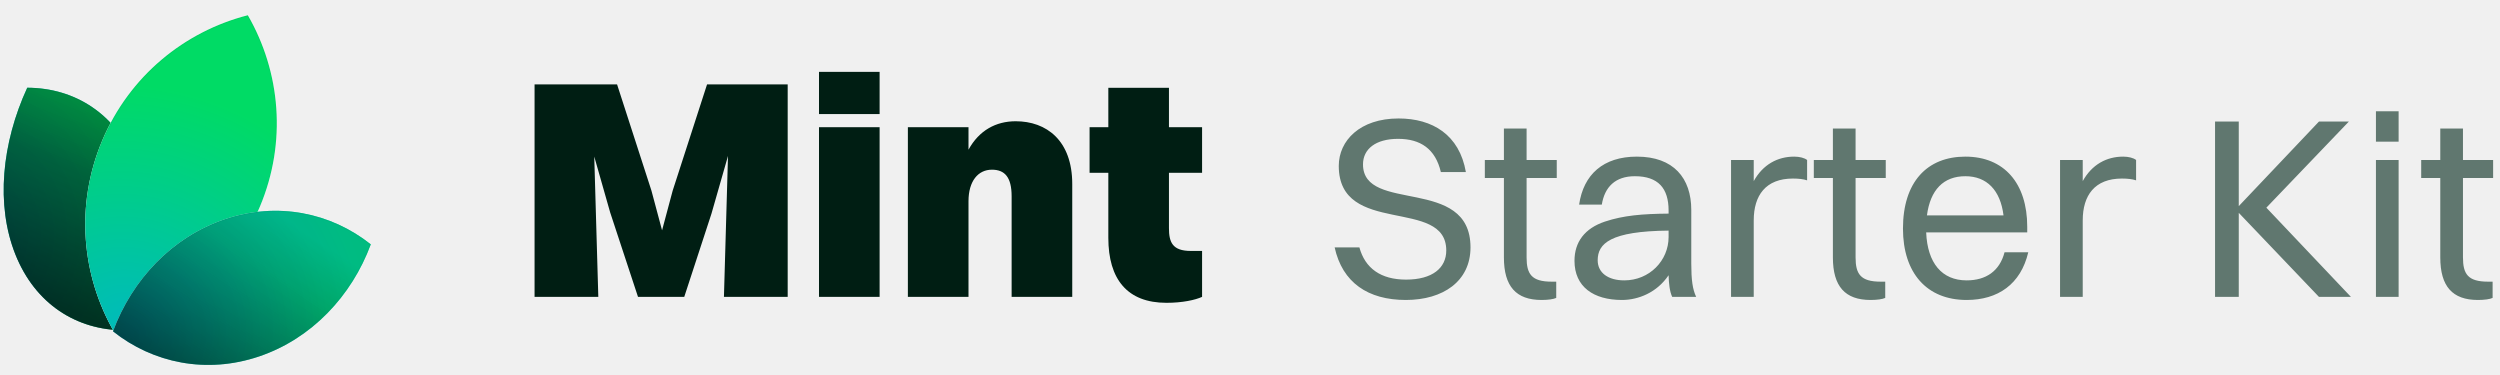
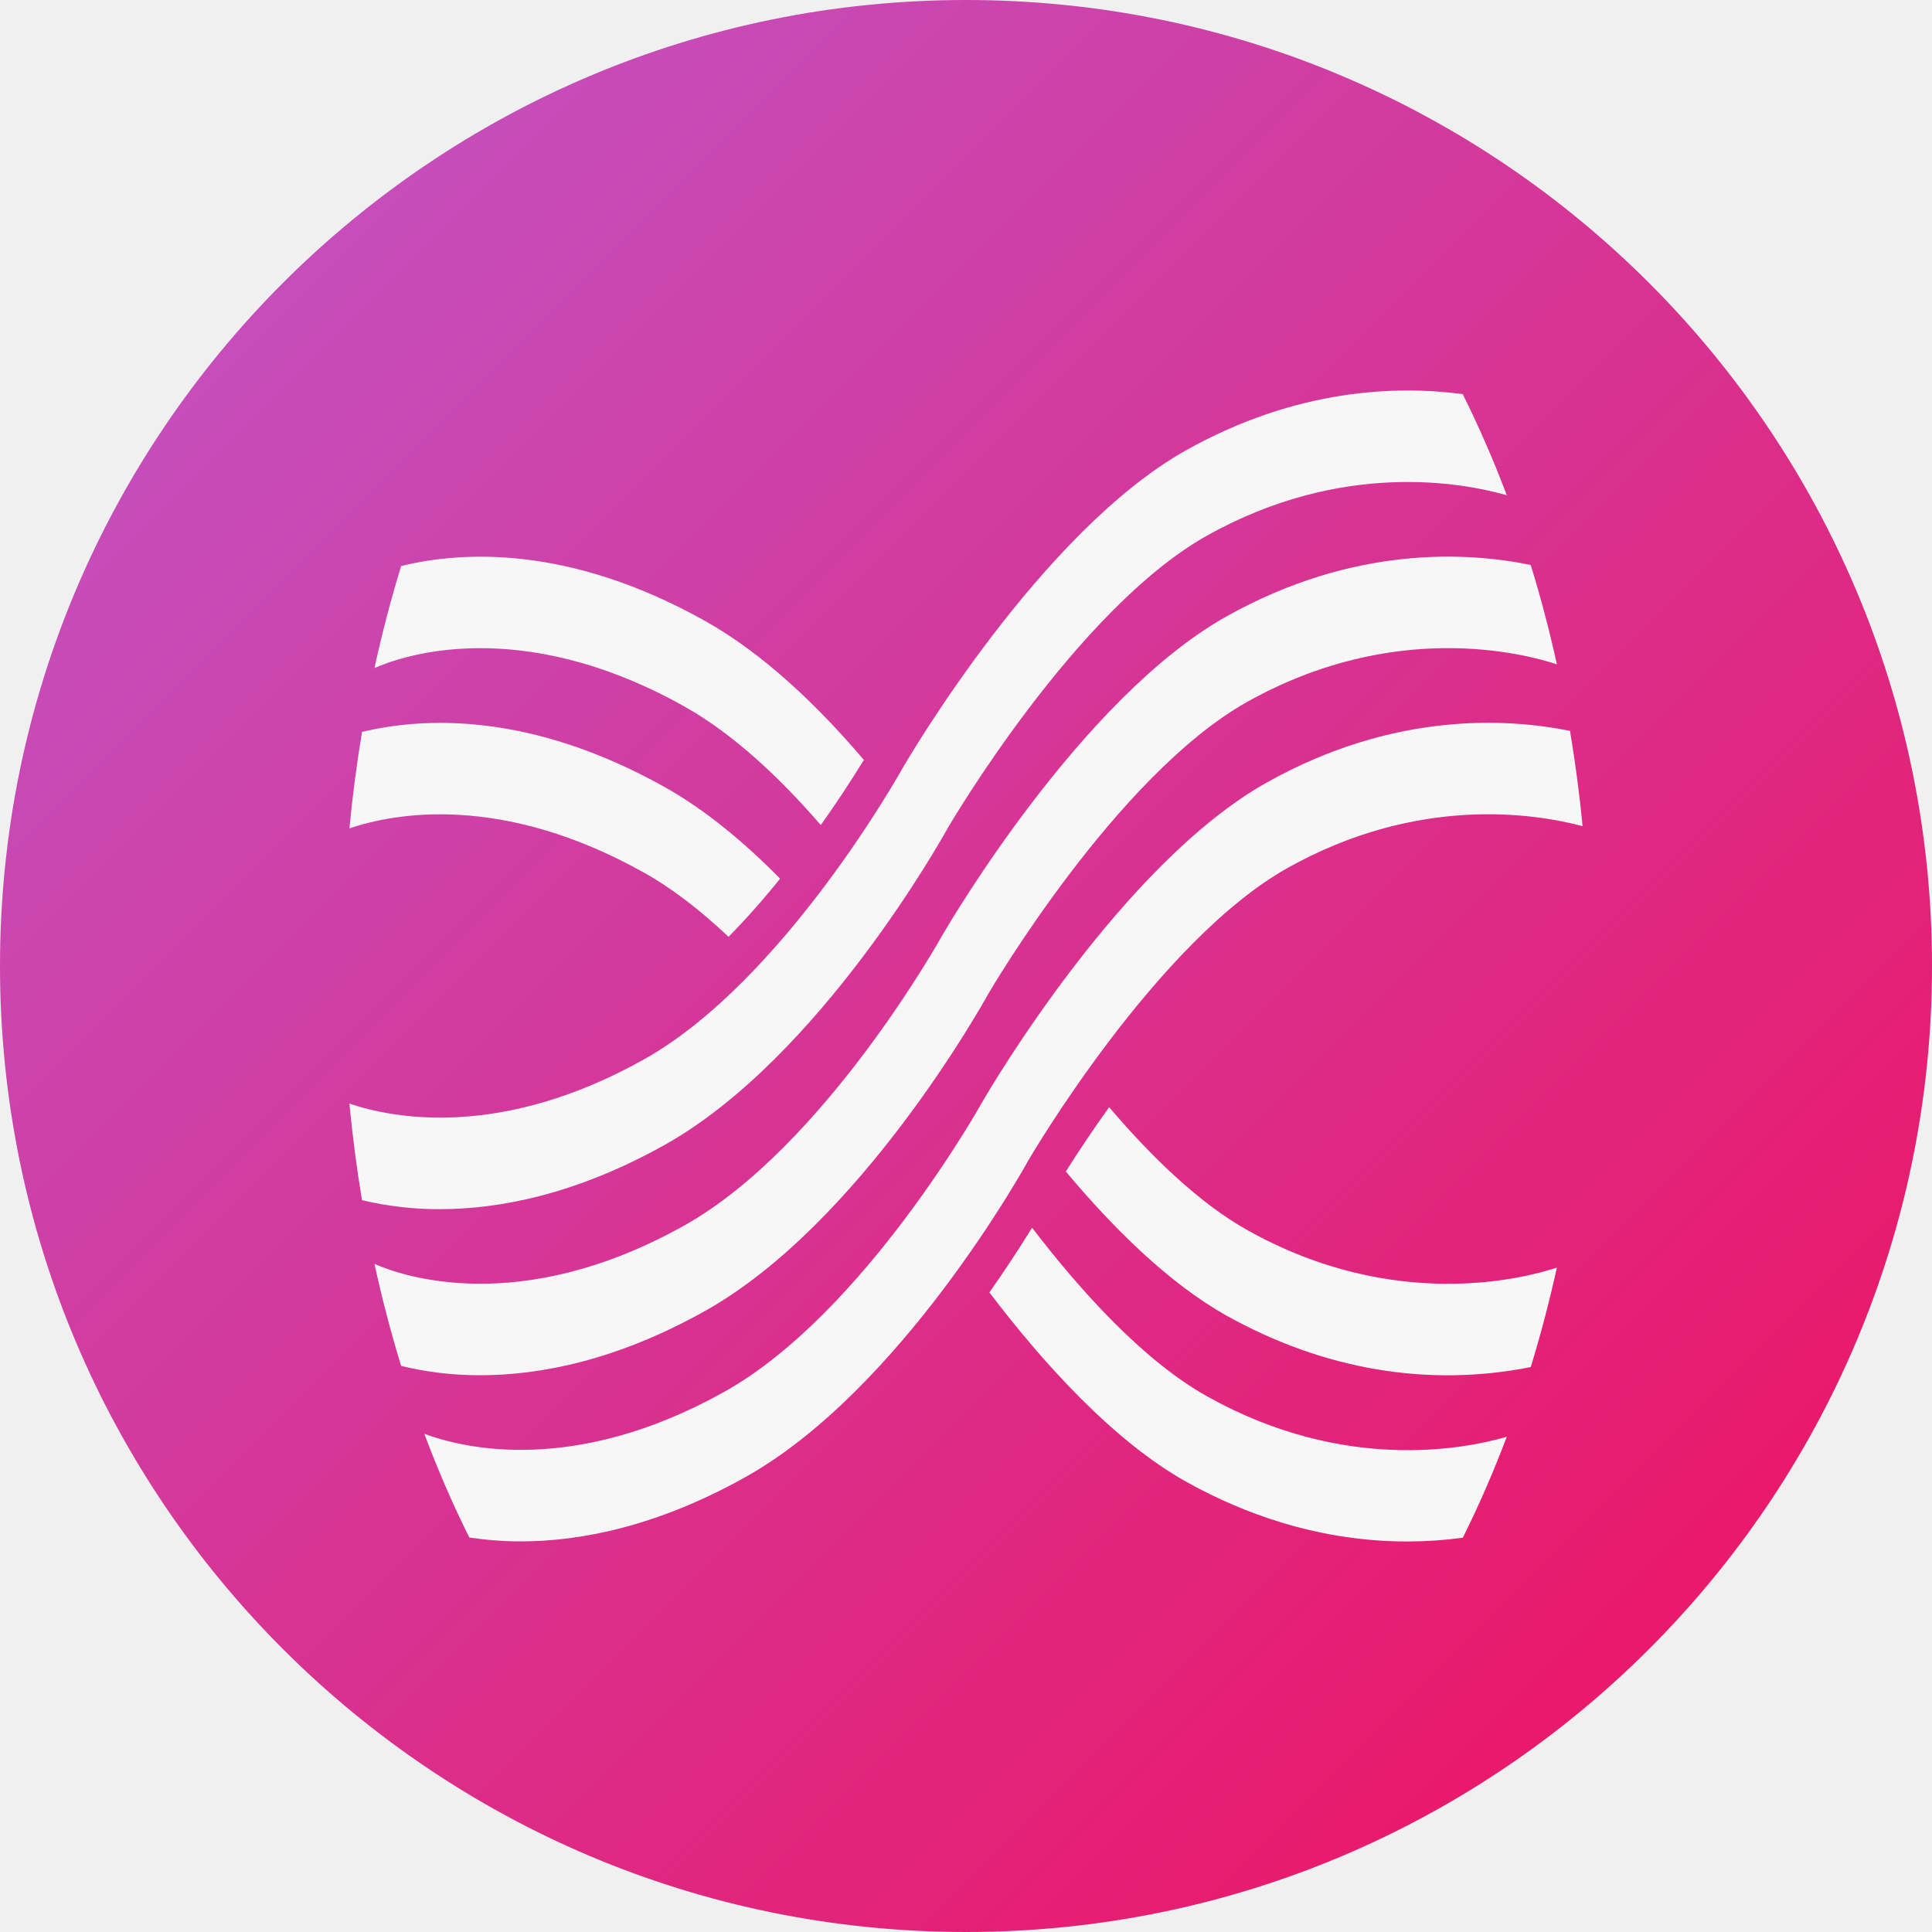
- <svg xmlns="http://www.w3.org/2000/svg" width="160" height="24" viewBox="0 0 160 24" fill="none">
-   <path d="M7.953 21.139C4.896 21.13 2.255 19.458 0.987 16.29C-0.28 13.121 0.109 9.163 1.744 5.615C4.801 5.624 7.442 7.296 8.71 10.465C9.977 13.633 9.588 17.591 7.953 21.139Z" fill="white" />
-   <path d="M7.953 21.139C4.896 21.13 2.255 19.458 0.987 16.29C-0.28 13.121 0.109 9.163 1.744 5.615C4.801 5.624 7.442 7.296 8.71 10.465C9.977 13.633 9.588 17.591 7.953 21.139Z" fill="url(#paint0_radial_115_86)" />
-   <path d="M7.953 21.139C4.896 21.13 2.255 19.458 0.987 16.29C-0.28 13.121 0.109 9.163 1.744 5.615C4.801 5.624 7.442 7.296 8.71 10.465C9.977 13.633 9.588 17.591 7.953 21.139Z" fill="black" fill-opacity="0.5" style="mix-blend-mode:hard-light" />
-   <path d="M7.953 21.139C4.896 21.13 2.255 19.458 0.987 16.29C-0.28 13.121 0.109 9.163 1.744 5.615C4.801 5.624 7.442 7.296 8.71 10.465C9.977 13.633 9.588 17.591 7.953 21.139Z" fill="url(#paint1_linear_115_86)" fill-opacity="0.5" style="mix-blend-mode:hard-light" />
-   <path d="M7.935 21.111C4.897 21.096 2.274 19.431 1.013 16.279C-0.248 13.124 0.136 9.182 1.762 5.643C4.8 5.659 7.423 7.324 8.684 10.476C9.945 13.63 9.561 17.572 7.935 21.111Z" stroke="url(#paint2_linear_115_86)" stroke-opacity="0.05" stroke-width="0.056" />
-   <path d="M7.31 21.257C11.354 20.221 14.884 17.375 16.628 13.236C18.373 9.097 17.945 4.587 15.86 0.976C11.816 2.012 8.287 4.858 6.542 8.998C4.797 13.137 5.225 17.646 7.31 21.257Z" fill="white" />
-   <path d="M7.31 21.257C11.354 20.221 14.884 17.375 16.628 13.236C18.373 9.097 17.945 4.587 15.86 0.976C11.816 2.012 8.287 4.858 6.542 8.998C4.797 13.137 5.225 17.646 7.31 21.257Z" fill="url(#paint3_radial_115_86)" />
-   <path d="M16.602 13.225C14.864 17.349 11.351 20.187 7.324 21.225C5.253 17.624 4.829 13.132 6.568 9.009C8.306 4.885 11.819 2.047 15.846 1.009C17.918 4.61 18.341 9.101 16.602 13.225Z" stroke="url(#paint4_linear_115_86)" stroke-opacity="0.05" stroke-width="0.056" />
-   <path d="M7.234 21.207C9.789 23.237 13.21 23.951 16.577 22.814C19.944 21.677 22.506 18.945 23.73 15.638C21.175 13.608 17.754 12.894 14.387 14.031C11.02 15.168 8.458 17.901 7.234 21.207Z" fill="white" />
-   <path d="M7.234 21.207C9.789 23.237 13.21 23.951 16.577 22.814C19.944 21.677 22.506 18.945 23.73 15.638C21.175 13.608 17.754 12.894 14.387 14.031C11.02 15.168 8.458 17.901 7.234 21.207Z" fill="url(#paint5_radial_115_86)" />
-   <path d="M7.234 21.207C9.789 23.237 13.21 23.951 16.577 22.814C19.944 21.677 22.506 18.945 23.73 15.638C21.175 13.608 17.754 12.894 14.387 14.031C11.02 15.168 8.458 17.901 7.234 21.207Z" fill="black" fill-opacity="0.2" style="mix-blend-mode:hard-light" />
-   <path d="M7.234 21.207C9.789 23.237 13.21 23.951 16.577 22.814C19.944 21.677 22.506 18.945 23.73 15.638C21.175 13.608 17.754 12.894 14.387 14.031C11.02 15.168 8.458 17.901 7.234 21.207Z" fill="url(#paint6_linear_115_86)" fill-opacity="0.5" style="mix-blend-mode:hard-light" />
-   <path d="M16.568 22.787C13.218 23.918 9.814 23.212 7.267 21.198C8.492 17.907 11.044 15.189 14.396 14.058C17.747 12.927 21.15 13.633 23.697 15.648C22.472 18.938 19.92 21.656 16.568 22.787Z" stroke="url(#paint7_linear_115_86)" stroke-opacity="0.05" stroke-width="0.056" />
-   <path d="M34.212 19V5.4H39.492L41.692 12.2L42.372 14.74L43.052 12.2L45.252 5.4H50.412V19H46.332L46.592 9.98L45.532 13.68L43.792 19H40.832L39.052 13.6L38.032 10.02L38.292 19H34.212ZM52.416 7.3V4.6H56.295V7.3H52.416ZM52.416 19V8.14H56.295V19H52.416ZM58.104 19V8.14H61.984V9.58C62.664 8.34 63.744 7.76 65.004 7.76C66.964 7.76 68.624 8.98 68.624 11.78V19H64.744V12.56C64.744 11.34 64.304 10.86 63.484 10.86C62.604 10.86 61.984 11.58 61.984 12.88V19H58.104ZM70.933 15.22V11.06H69.733V8.14H70.933V5.62H74.813V8.14H76.933V11.06H74.813V14.6C74.813 15.5 75.033 16.06 76.213 16.06H76.933V19C76.493 19.2 75.673 19.38 74.653 19.38C72.153 19.38 70.933 17.88 70.933 15.22Z" fill="#001E13" />
-   <path d="M87.232 10.519C87.232 13.687 94.112 11.229 94.112 15.832C94.112 17.994 92.364 19.198 89.971 19.198C87.562 19.198 85.912 18.093 85.417 15.832H87.001C87.364 17.169 88.371 17.895 89.987 17.895C91.671 17.895 92.561 17.152 92.561 16.03C92.561 12.598 85.681 15.155 85.681 10.618C85.681 9.001 87.034 7.582 89.509 7.582C91.671 7.582 93.403 8.621 93.816 11.014H92.215C91.868 9.529 90.912 8.886 89.476 8.886C88.057 8.886 87.232 9.529 87.232 10.519ZM96.25 16.476V11.393H95.029V10.239H96.25V8.226H97.702V10.239H99.632V11.393H97.702V16.476C97.702 17.532 98.015 18.026 99.302 18.026H99.599V19.066C99.434 19.148 99.071 19.198 98.659 19.198C97.025 19.198 96.25 18.323 96.25 16.476ZM102.516 13.093H101.064C101.345 11.162 102.615 10.024 104.76 10.024C107.103 10.024 108.242 11.393 108.242 13.44V16.888C108.242 17.895 108.324 18.521 108.555 19H107.021C106.856 18.654 106.806 18.142 106.79 17.614C106.047 18.72 104.859 19.198 103.803 19.198C101.988 19.198 100.767 18.357 100.767 16.69C100.767 15.486 101.427 14.611 102.714 14.182C103.902 13.786 105.107 13.687 106.79 13.671V13.473C106.79 12.053 106.13 11.278 104.628 11.278C103.374 11.278 102.698 11.971 102.516 13.093ZM102.252 16.657C102.252 17.465 102.929 17.944 103.952 17.944C105.569 17.944 106.79 16.674 106.79 15.172V14.759C103.061 14.793 102.252 15.585 102.252 16.657ZM110.787 19V10.239H112.239V11.591C112.833 10.519 113.774 10.024 114.83 10.024C115.176 10.024 115.49 10.107 115.655 10.239V11.542C115.407 11.46 115.094 11.427 114.747 11.427C112.998 11.427 112.239 12.515 112.239 14.1V19H110.787ZM117.305 16.476V11.393H116.084V10.239H117.305V8.226H118.757V10.239H120.688V11.393H118.757V16.476C118.757 17.532 119.071 18.026 120.358 18.026H120.655V19.066C120.49 19.148 120.127 19.198 119.714 19.198C118.081 19.198 117.305 18.323 117.305 16.476ZM129.809 16.145C129.33 18.192 127.862 19.198 125.865 19.198C123.324 19.198 121.79 17.482 121.79 14.627C121.79 11.658 123.324 10.024 125.783 10.024C128.258 10.024 129.743 11.723 129.743 14.512V14.875H123.275C123.357 16.838 124.281 17.944 125.865 17.944C127.103 17.944 127.977 17.35 128.291 16.145H129.809ZM125.783 11.278C124.38 11.278 123.539 12.152 123.324 13.786H128.225C128.027 12.169 127.152 11.278 125.783 11.278ZM131.843 19V10.239H133.295V11.591C133.889 10.519 134.829 10.024 135.885 10.024C136.232 10.024 136.545 10.107 136.71 10.239V11.542C136.463 11.46 136.149 11.427 135.803 11.427C134.054 11.427 133.295 12.515 133.295 14.1V19H131.843ZM141.763 19V7.78H143.281V13.192L148.413 7.78H150.327L145.047 13.291L150.459 19H148.413L143.281 13.621V19H141.763ZM152.06 9.067V7.12H153.512V9.067H152.06ZM152.06 19V10.239H153.512V19H152.06ZM156.178 16.476V11.393H154.957V10.239H156.178V8.226H157.63V10.239H159.56V11.393H157.63V16.476C157.63 17.532 157.943 18.026 159.23 18.026H159.527V19.066C159.362 19.148 158.999 19.198 158.587 19.198C156.953 19.198 156.178 18.323 156.178 16.476Z" fill="#002719" fill-opacity="0.6" />
-   <defs>
-     <radialGradient id="paint0_radial_115_86" cx="0" cy="0" r="1" gradientUnits="userSpaceOnUse" gradientTransform="translate(-3.00503 15.023) rotate(-10.029) scale(17.9572 17.784)">
-       <stop stop-color="#00B0BB" />
-       <stop offset="1" stop-color="#00DB65" />
-     </radialGradient>
-     <linearGradient id="paint1_linear_115_86" x1="7.39" y1="4.813" x2="1.63" y2="18.689" gradientUnits="userSpaceOnUse">
-       <stop stop-color="#18E299" />
-       <stop offset="1" />
-     </linearGradient>
-     <linearGradient id="paint2_linear_115_86" x1="7.948" y1="8.016" x2="1.761" y2="18.746" gradientUnits="userSpaceOnUse">
-       <stop />
-       <stop offset="1" stop-opacity="0" />
-     </linearGradient>
-     <radialGradient id="paint3_radial_115_86" cx="0" cy="0" r="1" gradientUnits="userSpaceOnUse" gradientTransform="translate(8.11404 20.8822) rotate(-75.7542) scale(21.6246 23.7772)">
-       <stop stop-color="#00BBBB" />
-       <stop offset="0.713" stop-color="#00DB65" />
-     </radialGradient>
-     <linearGradient id="paint4_linear_115_86" x1="7.602" y1="5.871" x2="15.556" y2="16.372" gradientUnits="userSpaceOnUse">
-       <stop />
-       <stop offset="1" stop-opacity="0" />
-     </linearGradient>
-     <radialGradient id="paint5_radial_115_86" cx="0" cy="0" r="1" gradientUnits="userSpaceOnUse" gradientTransform="translate(7.84537 21.5181) rotate(-20.3525) scale(18.5603 17.32)">
-       <stop stop-color="#00B0BB" />
-       <stop offset="1" stop-color="#00DB65" />
-     </radialGradient>
-     <linearGradient id="paint6_linear_115_86" x1="16.808" y1="13.007" x2="10.041" y2="22.994" gradientUnits="userSpaceOnUse">
-       <stop stop-color="#00B1BC" />
-       <stop offset="1" />
-     </linearGradient>
-     <linearGradient id="paint7_linear_115_86" x1="16.808" y1="13.007" x2="14.169" y2="23.841" gradientUnits="userSpaceOnUse">
-       <stop />
-       <stop offset="1" stop-opacity="0" />
-     </linearGradient>
-   </defs>
+ <svg xmlns="http://www.w3.org/2000/svg" fill="none" height="470" viewBox="0 0 470 470" width="470">
+   <linearGradient id="a" gradientUnits="userSpaceOnUse" x1="-235" x2="235" y1="235" y2="705">
+     <stop offset="0" stop-color="#be58cb" />
+     <stop offset="1" stop-color="#f10e5a" />
+   </linearGradient>
+   <circle cx="235" cy="235" fill="url(#a)" r="235" />
+   <path clip-rule="evenodd" d="m230.625 201.331c-1.133 2.066-31.156 56.039-68.933 77.189-21.596 12.078-40.242 15.627-54.672 15.637-6.345.025-12.681-.706-18.95-2.187-1.287-7.685-2.307-15.531-3.07-23.499 10.566 3.579 36.81 8.753 71.643-10.742 34.069-19.069 62.625-70.309 62.912-70.825 1.48-2.551 33.736-57.638 69.056-77.406 26.843-15.014 51.243-15.738 67.226-13.622 3.913 7.845 7.492 16.06 10.716 24.597-10.806-3.078-40.082-8.54-72.902 9.815-31.89 17.85-62.719 70.517-63.026 71.043zm-59.126 117.595c37.776-21.124 67.799-75.098 68.932-77.168.307-.526 31.14-53.214 63.033-71.038 35.643-19.95 67.129-11.8 75.286-9.107-1.819-8.235-3.945-16.307-6.367-24.177-15.273-3.148-42.976-4.854-73.962 12.489-35.316 19.747-67.573 74.834-69.056 77.38-.287.532-28.75 51.711-62.913 70.831-40.096 22.44-68.849 12.21-75.356 9.329 1.844 8.46 4.011 16.749 6.49 24.825 6.364 1.531 12.8 2.288 19.244 2.263 14.429.005 33.079-3.533 54.669-15.627zm9.807 40.427c37.779-21.14 67.796-75.113 68.932-77.178.304-.532 31.143-53.199 63.036-71.048 31.7-17.738 60.083-13.248 71.726-10.145-.757-7.801-1.778-15.538-3.06-23.18-15.333-3.108-42.896-4.713-73.716 12.534-35.313 19.753-67.572 74.835-69.049 77.386-.287.526-28.846 51.771-62.913 70.83-36.469 20.416-63.539 13.785-73.039 10.251 3.281 8.76 6.936 17.184 10.94 25.22 3.713.562 7.857.952 12.473.952 14.43 0 33.077-3.549 54.67-15.622zm-14.854-187.509c12.13 6.783 23.517 17.647 33.223 28.87 3.618-5.087 7.113-10.372 10.477-15.845-10.983-12.929-24.247-25.761-38.653-33.826-33.136-18.537-59.239-16.953-73.912-13.343-2.479 8.074-4.645 16.361-6.487 24.819 6.57-2.91 35.309-13.095 75.352 9.325zm137.012 127.415c-11.863-6.626-23.586-18.112-33.646-29.917-3.614 5.054-7.127 10.272-10.533 15.647 11.373 13.592 24.986 27.164 39.133 35.086 23.63 13.161 49.005 17.449 73.962 12.499 2.423-7.877 4.549-15.958 6.367-24.203-8.154 2.683-39.647 10.854-75.283-9.112zm-146.818-86.983c7.196 4.024 14.106 9.502 20.593 15.632 4.323-4.417 8.507-9.142 12.536-14.159-8.556-8.677-18.033-16.66-28.083-22.284-32.909-18.411-58.889-16.963-73.619-13.405-1.292 7.735-2.317 15.567-3.07 23.464 10.583-3.6 36.81-8.758 71.643 10.752zm94.432 86.391c11.65 15.217 26.99 32.312 42.576 41.024 32.98 18.457 62.113 12.959 72.899 9.836-3.217 8.525-6.79 16.729-10.696 24.562-4.445.594-8.905.898-13.367.911-18.379.016-36.616-4.893-53.872-14.503-18.014-10.084-35.2-29.331-47.927-46.092 3.577-5.069 7.041-10.318 10.387-15.738z" fill="#f7f7f7" fill-rule="evenodd" />
</svg>
